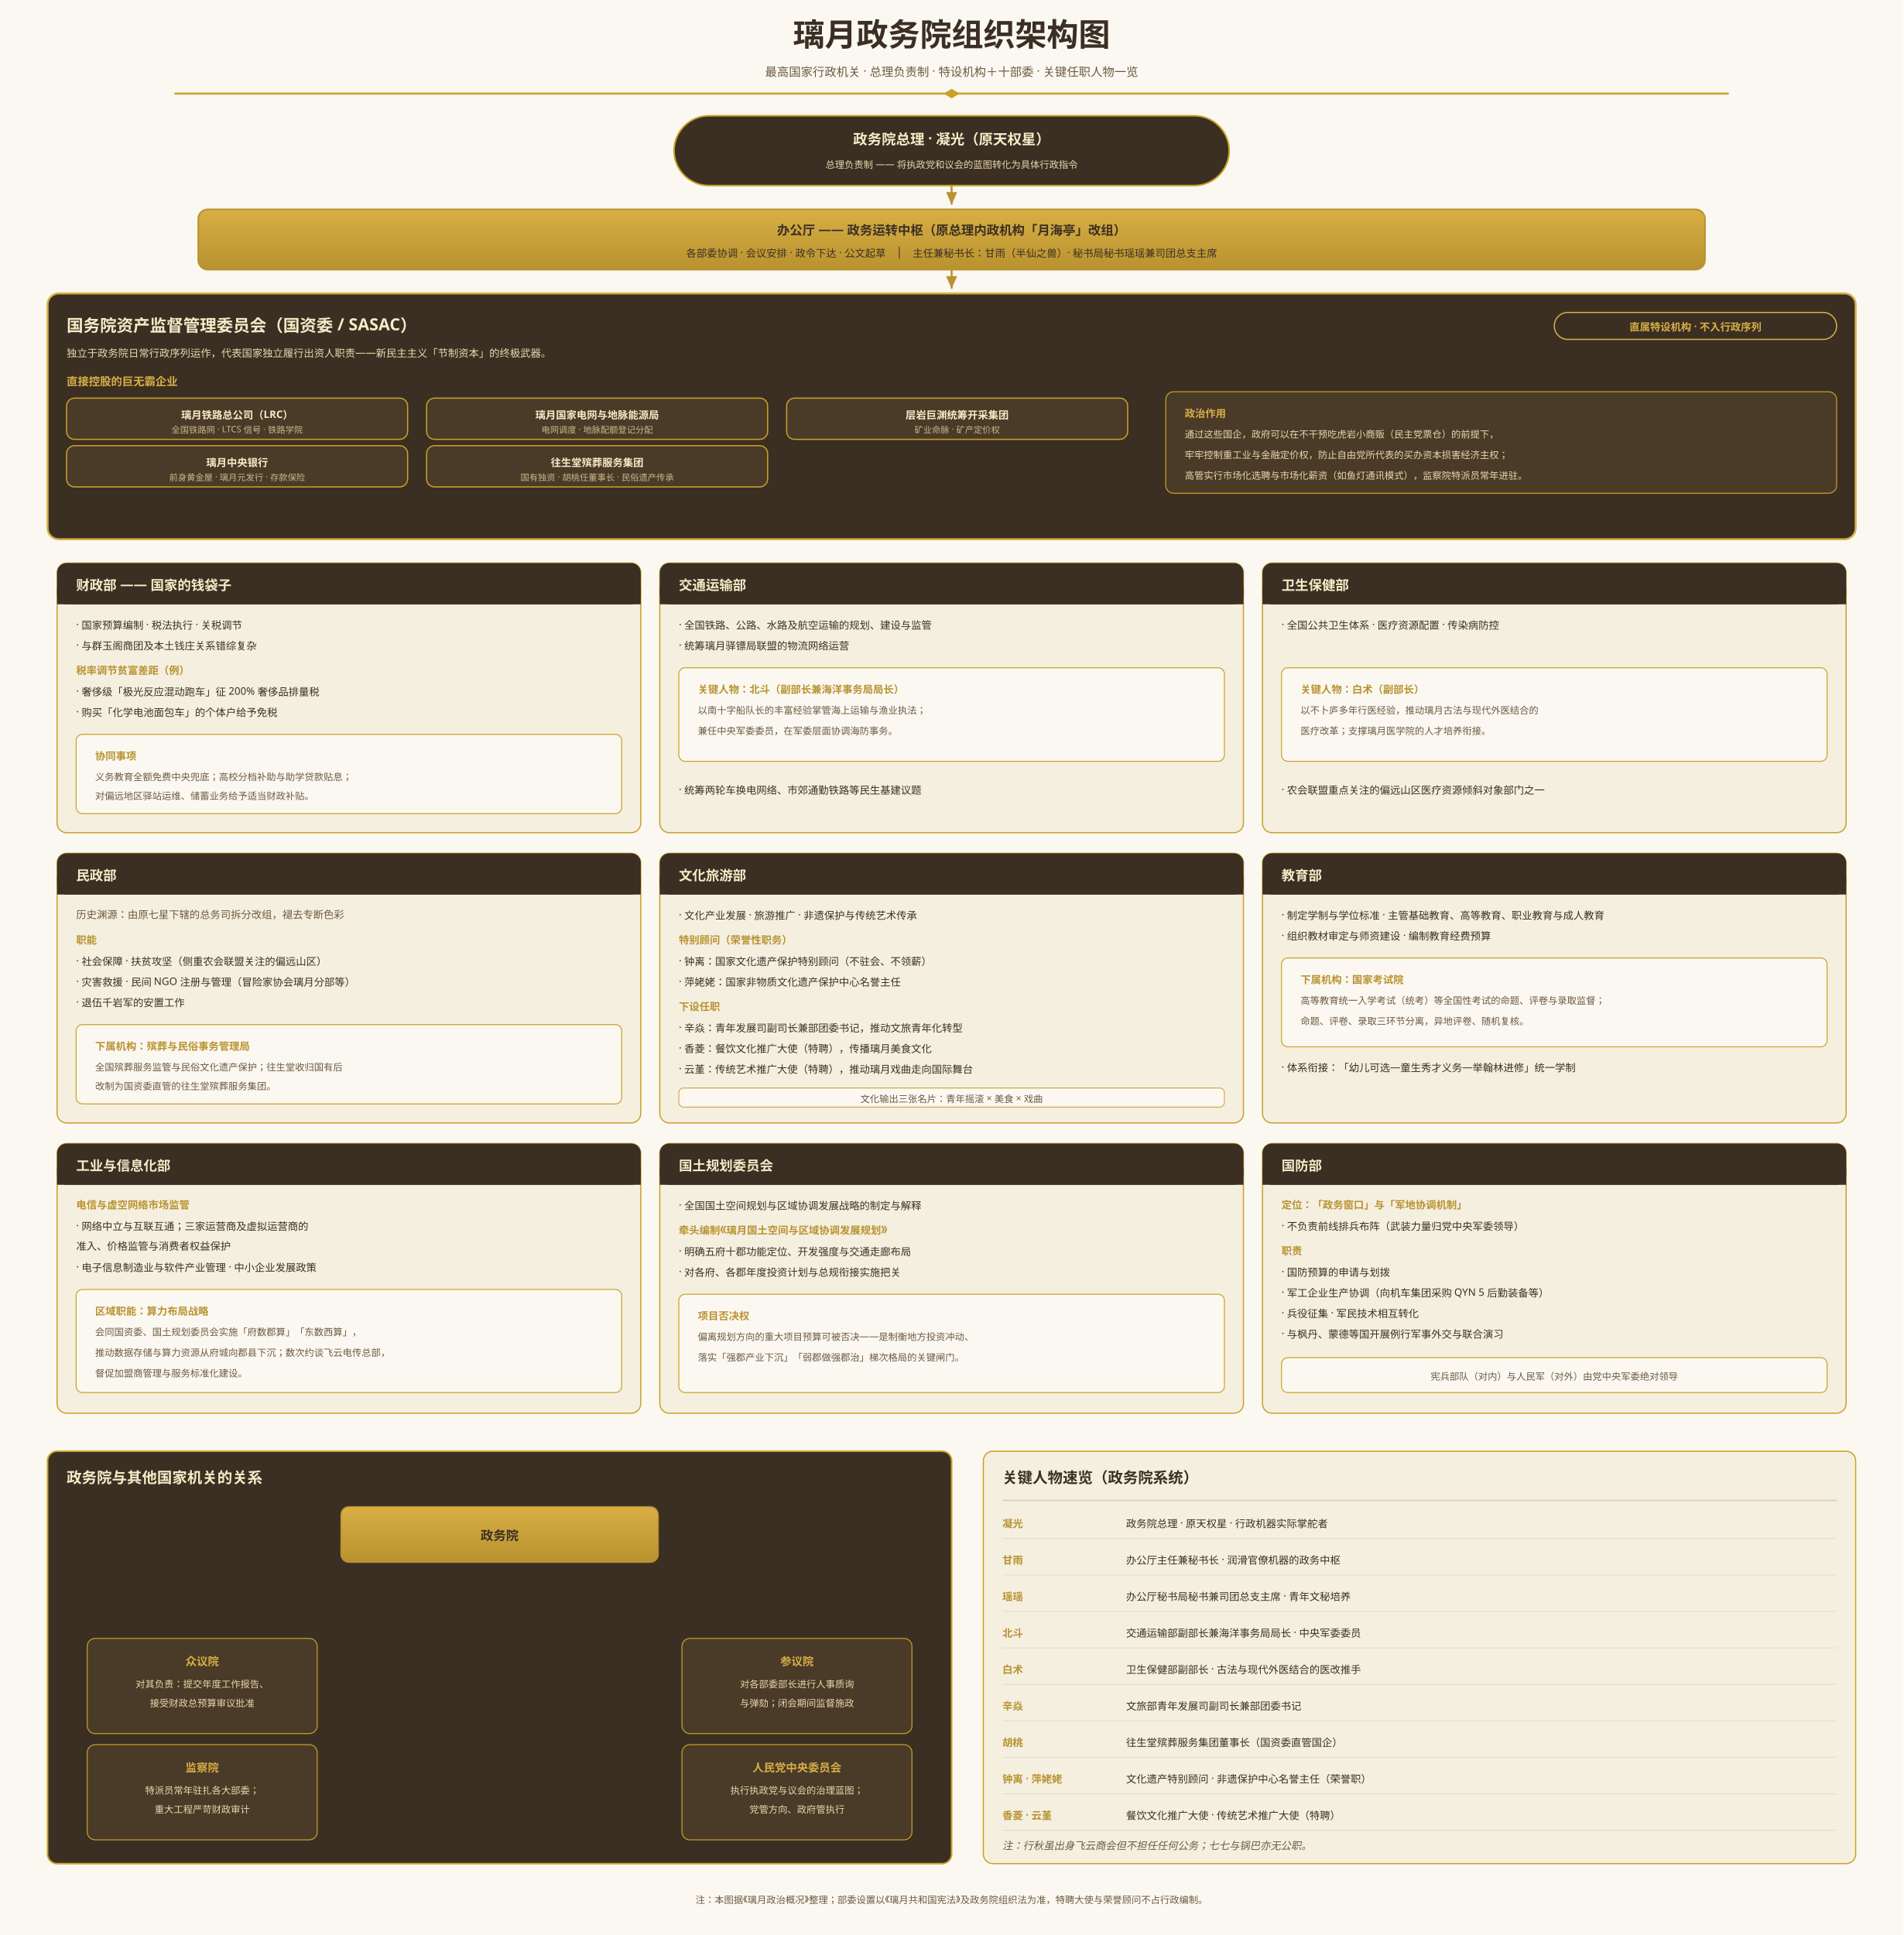
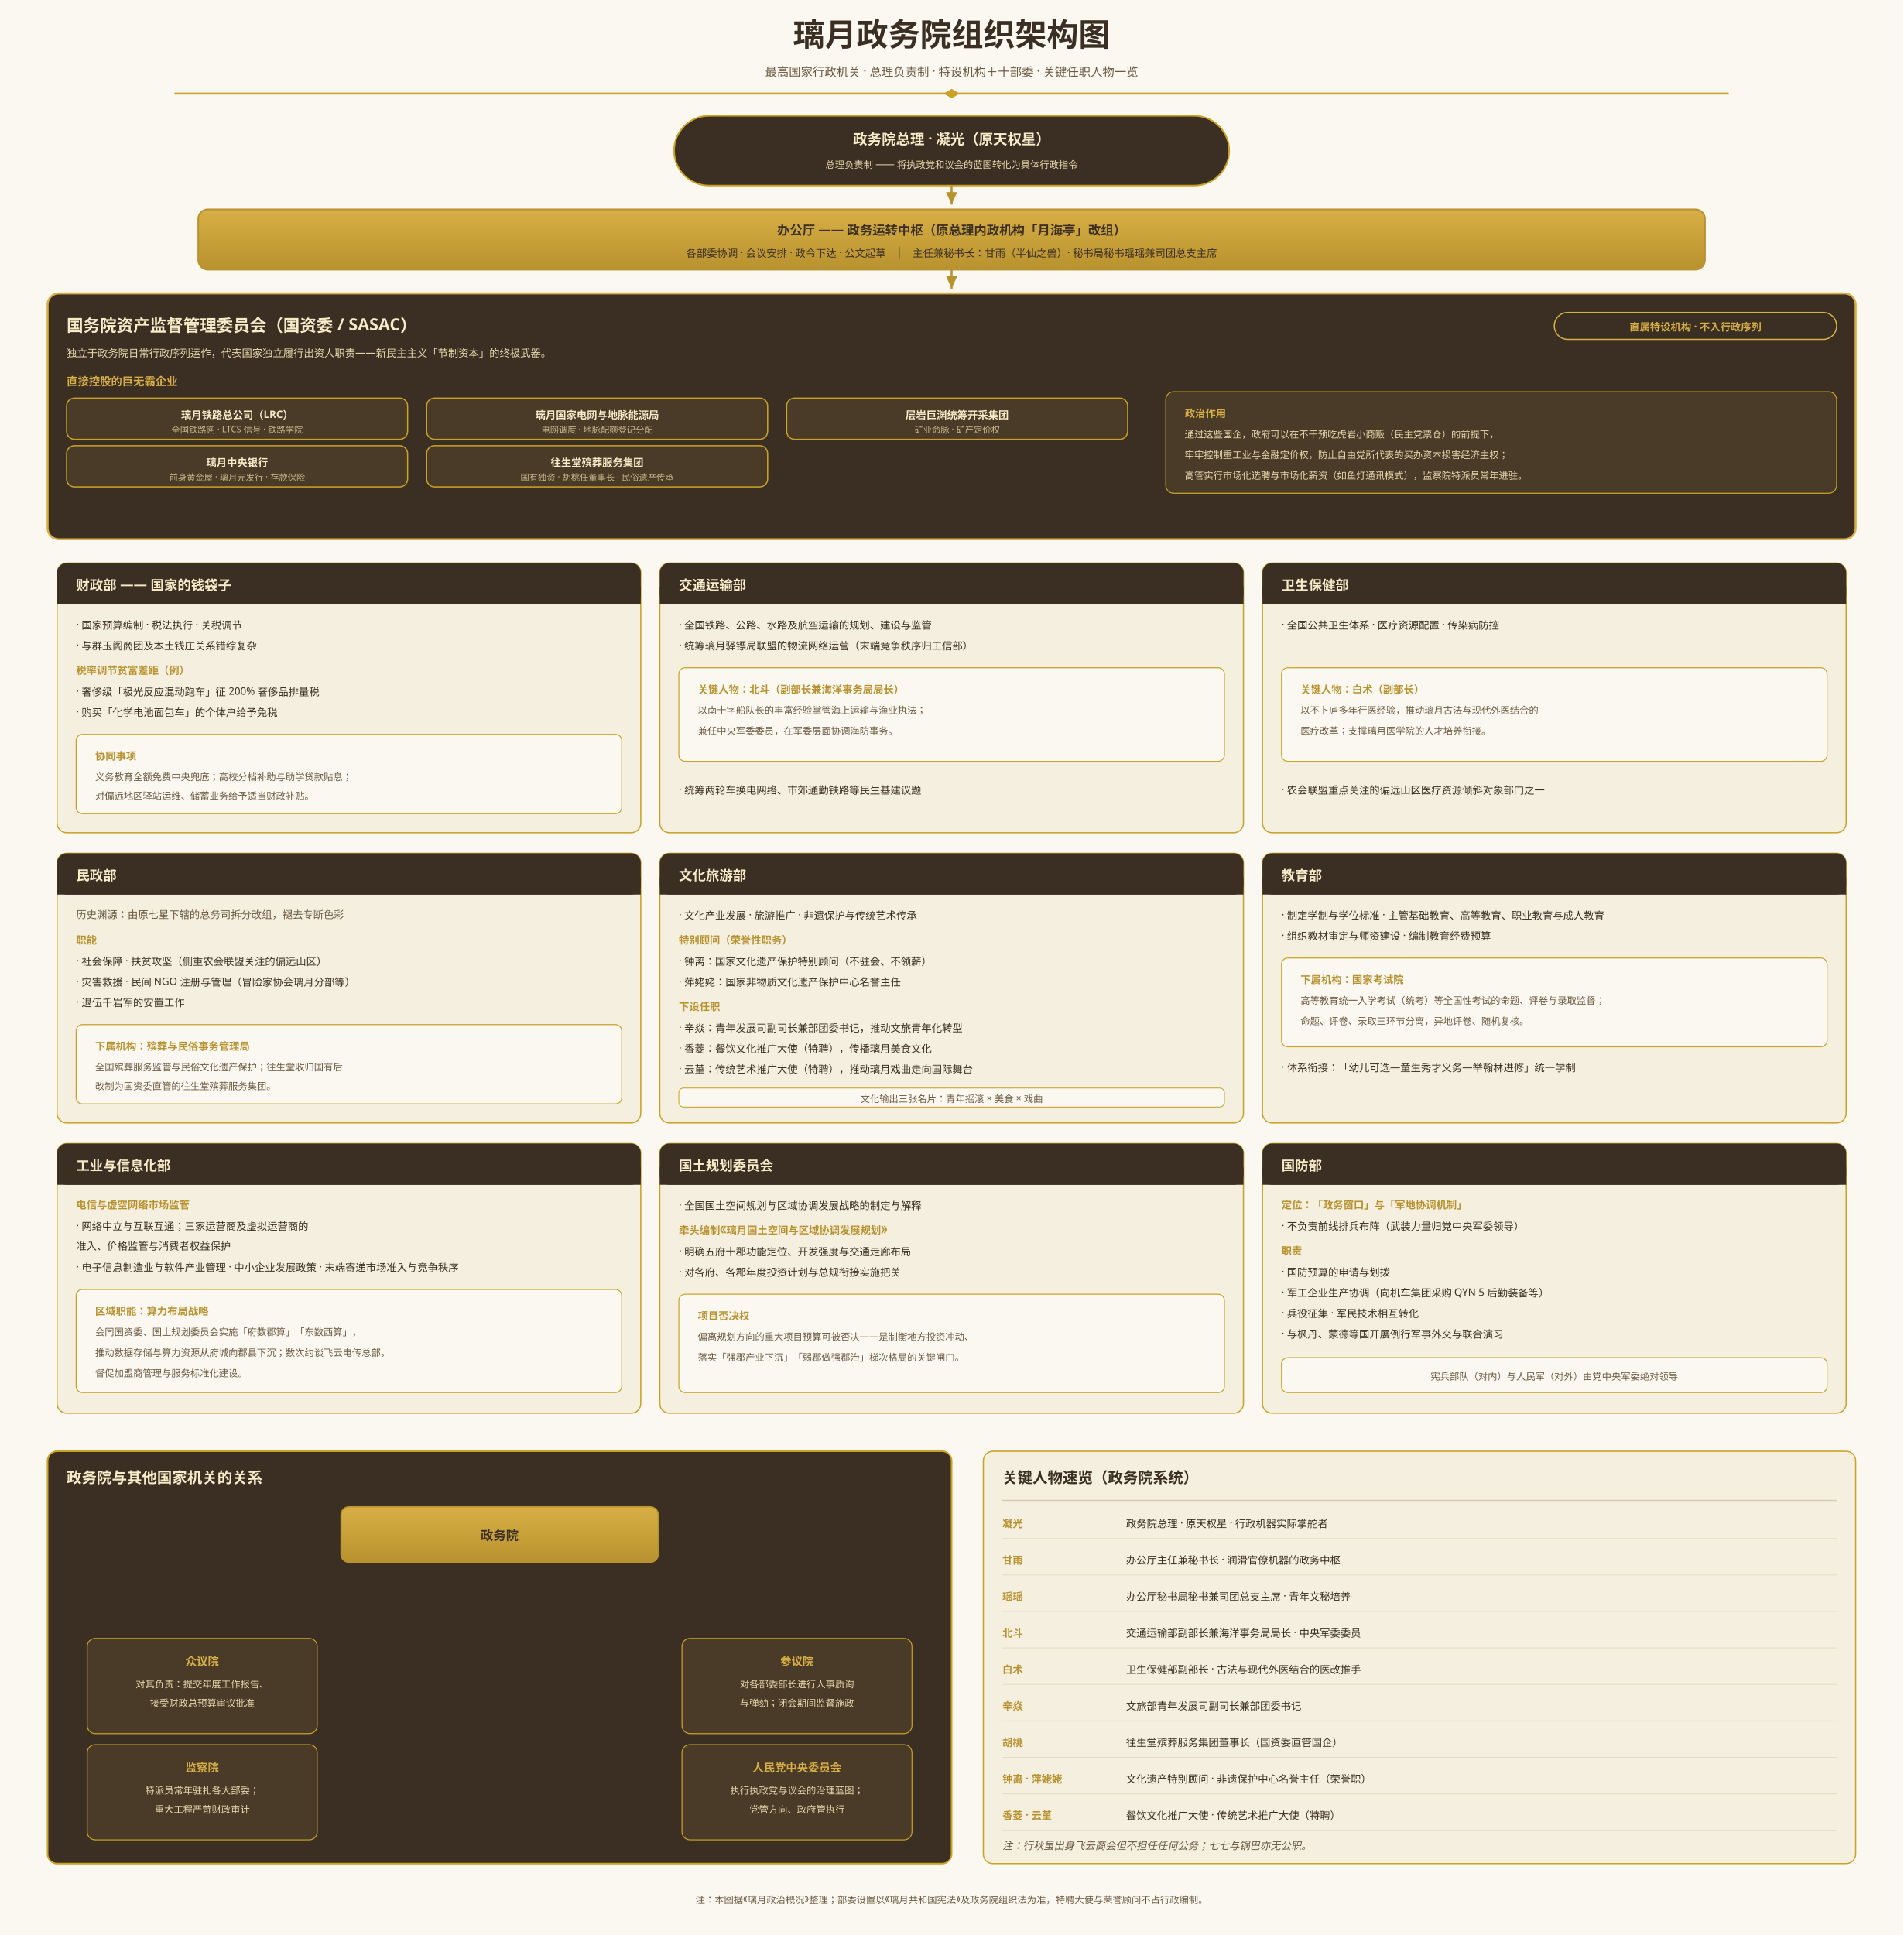
<svg xmlns="http://www.w3.org/2000/svg" viewBox="0 0 2400 2440" font-family="'Microsoft YaHei','PingFang SC','Noto Sans SC',sans-serif">
  <defs>
    <linearGradient id="goldTop" x1="0" y1="0" x2="0" y2="1">
      <stop offset="0" stop-color="#D8AF45" />
      <stop offset="1" stop-color="#B8922F" />
    </linearGradient>
    <marker id="arrow" viewBox="0 0 10 10" refX="9" refY="5" markerWidth="7" markerHeight="7" orient="auto-start-reverse">
      <path d="M 0 1 L 9 5 L 0 9 Z" fill="#B8922F" />
    </marker>
    <marker id="arrowGray" viewBox="0 0 10 10" refX="9" refY="5" markerWidth="7" markerHeight="7" orient="auto-start-reverse">
      <path d="M 0 1 L 9 5 L 0 9 Z" fill="#9C948A" />
    </marker>
  </defs>
  <rect width="2400" height="2440" fill="#FBF8F2" />
  <text x="1200" y="58" text-anchor="middle" font-size="40" font-weight="700" fill="#3B2F23">璃月政务院组织架构图</text>
  <text x="1200" y="96" text-anchor="middle" font-size="15" fill="#6B5A40">最高国家行政机关 · 总理负责制 · 特设机构＋十部委 · 关键任职人物一览</text>
  <line x1="220" y1="118" x2="2180" y2="118" stroke="#C9A227" stroke-width="2.5" />
  <polygon points="1200,112 1210,118 1200,124 1190,118" fill="#C9A227" />
  <rect x="850" y="146" width="700" height="88" rx="44" fill="#3B2F23" stroke="#C9A227" stroke-width="2" />
  <text x="1200" y="182" text-anchor="middle" font-size="18" font-weight="700" fill="#F7EBC8">政务院总理 · 凝光（原天权星）</text>
  <text x="1200" y="212" text-anchor="middle" font-size="12" fill="#E8D8AC">总理负责制 —— 将执政党和议会的蓝图转化为具体行政指令</text>
  <path d="M 1200 234 V 258" stroke="#B8922F" stroke-width="2.5" marker-end="url(#arrow)" />
  <rect x="250" y="264" width="1900" height="76" rx="12" fill="url(#goldTop)" stroke="#B8922F" stroke-width="2" />
  <text x="1200" y="296" text-anchor="middle" font-size="16" font-weight="700" fill="#3B2F23">办公厅 —— 政务运转中枢（原总理内政机构「月海亭」改组）</text>
  <text x="1200" y="324" text-anchor="middle" font-size="13" fill="#3B2F23">各部委协调 · 会议安排 · 政令下达 · 公文起草　│　主任兼秘书长：甘雨（半仙之兽）· 秘书局秘书瑶瑶兼司团总支主席</text>
  <path d="M 1200 340 V 364" stroke="#B8922F" stroke-width="2.5" marker-end="url(#arrow)" />
  <g>
    <rect x="60" y="370" width="2280" height="310" rx="14" fill="#3B2F23" stroke="#D8AF45" stroke-width="2.5" />
    <rect x="1960" y="394" width="356" height="34" rx="17" fill="none" stroke="#D8AF45" stroke-width="1.5" />
    <text x="2138" y="417" text-anchor="middle" font-size="13" font-weight="700" fill="#D8AF45">直属特设机构 · 不入行政序列</text>
    <text x="84" y="418" font-size="21" font-weight="700" fill="#F7EBC8">国务院资产监督管理委员会（国资委 / SASAC）</text>
    <text x="84" y="450" font-size="13" fill="#E8D8AC">独立于政务院日常行政序列运作，代表国家独立履行出资人职责——新民主主义「节制资本」的终极武器。</text>
    <text x="84" y="486" font-size="14" font-weight="700" fill="#D8AF45">直接控股的巨无霸企业</text>
    <g font-size="13">
      <rect x="84" y="502" width="430" height="52" rx="10" fill="#4A3A28" stroke="#C9A227" stroke-width="1.5" />
      <text x="299" y="528" text-anchor="middle" font-weight="700" fill="#F7EBC8">璃月铁路总公司（LRC）</text>
      <text x="299" y="546" text-anchor="middle" font-size="11" fill="#C9B98A">全国铁路网 · LTCS 信号 · 铁路学院</text>
      <rect x="538" y="502" width="430" height="52" rx="10" fill="#4A3A28" stroke="#C9A227" stroke-width="1.5" />
      <text x="753" y="528" text-anchor="middle" font-weight="700" fill="#F7EBC8">璃月国家电网与地脉能源局</text>
      <text x="753" y="546" text-anchor="middle" font-size="11" fill="#C9B98A">电网调度 · 地脉配额登记分配</text>
      <rect x="992" y="502" width="430" height="52" rx="10" fill="#4A3A28" stroke="#C9A227" stroke-width="1.5" />
      <text x="1207" y="528" text-anchor="middle" font-weight="700" fill="#F7EBC8">层岩巨渊统筹开采集团</text>
      <text x="1207" y="546" text-anchor="middle" font-size="11" fill="#C9B98A">矿业命脉 · 矿产定价权</text>
      <rect x="84" y="562" width="430" height="52" rx="10" fill="#4A3A28" stroke="#C9A227" stroke-width="1.5" />
      <text x="299" y="588" text-anchor="middle" font-weight="700" fill="#F7EBC8">璃月中央银行</text>
      <text x="299" y="606" text-anchor="middle" font-size="11" fill="#C9B98A">前身黄金屋 · 璃月元发行 · 存款保险</text>
      <rect x="538" y="562" width="430" height="52" rx="10" fill="#4A3A28" stroke="#C9A227" stroke-width="1.5" />
      <text x="753" y="588" text-anchor="middle" font-weight="700" fill="#F7EBC8">往生堂殡葬服务集团</text>
      <text x="753" y="606" text-anchor="middle" font-size="11" fill="#C9B98A">国有独资 · 胡桃任董事长 · 民俗遗产传承</text>
    </g>
    <rect x="1470" y="494" width="846" height="128" rx="10" fill="#4A3A28" stroke="#C9A227" stroke-width="1.2" />
    <text x="1494" y="526" font-size="13" font-weight="700" fill="#D8AF45">政治作用</text>
    <text x="1494" y="552" font-size="12" fill="#E8D8AC">通过这些国企，政府可以在不干预吃虎岩小商贩（民主党票仓）的前提下，</text>
    <text x="1494" y="578" font-size="12" fill="#E8D8AC">牢牢控制重工业与金融定价权，防止自由党所代表的买办资本损害经济主权；</text>
    <text x="1494" y="604" font-size="12" fill="#E8D8AC">高管实行市场化选聘与市场化薪资（如鱼灯通讯模式），监察院特派员常年进驻。</text>
  </g>
  <g>
    <rect x="72" y="710" width="736" height="340" rx="12" fill="#F5EFE0" stroke="#C9A227" stroke-width="1.5" />
    <rect x="72" y="710" width="736" height="52" rx="12" fill="#3B2F23" />
    <rect x="72" y="740" width="736" height="22" fill="#3B2F23" />
    <text x="96" y="744" font-size="17" font-weight="700" fill="#F7EBC8">财政部 —— 国家的钱袋子</text>
    <text x="96" y="792" font-size="13" fill="#3B2F23">· 国家预算编制 · 税法执行 · 关税调节</text>
    <text x="96" y="818" font-size="13" fill="#3B2F23">· 与群玉阁商团及本土钱庄关系错综复杂</text>
    <text x="96" y="850" font-size="13" font-weight="700" fill="#B8922F">税率调节贫富差距（例）</text>
    <text x="96" y="876" font-size="13" fill="#3B2F23">· 奢侈级「极光反应混动跑车」征 200% 奢侈品排量税</text>
    <text x="96" y="902" font-size="13" fill="#3B2F23">· 购买「化学电池面包车」的个体户给予免税</text>
    <rect x="96" y="926" width="688" height="100" rx="8" fill="#FBF8F2" stroke="#C9A227" stroke-width="1.2" />
    <text x="120" y="958" font-size="13" font-weight="700" fill="#B8922F">协同事项</text>
    <text x="120" y="984" font-size="12" fill="#6B5A40">义务教育全额免费中央兜底；高校分档补助与助学贷款贴息；</text>
    <text x="120" y="1008" font-size="12" fill="#6B5A40">对偏远地区驿站运维、储蓄业务给予适当财政补贴。</text>
  </g>
  <g>
    <rect x="832" y="710" width="736" height="340" rx="12" fill="#F5EFE0" stroke="#C9A227" stroke-width="1.5" />
    <rect x="832" y="710" width="736" height="52" rx="12" fill="#3B2F23" />
    <rect x="832" y="740" width="736" height="22" fill="#3B2F23" />
    <text x="856" y="744" font-size="17" font-weight="700" fill="#F7EBC8">交通运输部</text>
    <text x="856" y="792" font-size="13" fill="#3B2F23">· 全国铁路、公路、水路及航空运输的规划、建设与监管</text>
-     <text x="856" y="818" font-size="13" fill="#3B2F23">· 统筹璃月驿镖局联盟的物流网络运营</text>
+     <text x="856" y="818" font-size="13" fill="#3B2F23">· 统筹璃月驿镖局联盟的物流网络运营（末端竞争秩序归工信部）</text>
    <rect x="856" y="842" width="688" height="118" rx="8" fill="#FBF8F2" stroke="#C9A227" stroke-width="1.2" />
    <text x="880" y="874" font-size="13" font-weight="700" fill="#B8922F">关键人物：北斗（副部长兼海洋事务局局长）</text>
    <text x="880" y="900" font-size="12" fill="#6B5A40">以南十字船队长的丰富经验掌管海上运输与渔业执法；</text>
    <text x="880" y="926" font-size="12" fill="#6B5A40">兼任中央军委委员，在军委层面协调海防事务。</text>
    <text x="856" y="1000" font-size="13" fill="#3B2F23">· 统筹两轮车换电网络、市郊通勤铁路等民生基建议题</text>
  </g>
  <g>
    <rect x="1592" y="710" width="736" height="340" rx="12" fill="#F5EFE0" stroke="#C9A227" stroke-width="1.5" />
    <rect x="1592" y="710" width="736" height="52" rx="12" fill="#3B2F23" />
    <rect x="1592" y="740" width="736" height="22" fill="#3B2F23" />
    <text x="1616" y="744" font-size="17" font-weight="700" fill="#F7EBC8">卫生保健部</text>
    <text x="1616" y="792" font-size="13" fill="#3B2F23">· 全国公共卫生体系 · 医疗资源配置 · 传染病防控</text>
    <rect x="1616" y="842" width="688" height="118" rx="8" fill="#FBF8F2" stroke="#C9A227" stroke-width="1.2" />
    <text x="1640" y="874" font-size="13" font-weight="700" fill="#B8922F">关键人物：白术（副部长）</text>
    <text x="1640" y="900" font-size="12" fill="#6B5A40">以不卜庐多年行医经验，推动璃月古法与现代外医结合的</text>
    <text x="1640" y="926" font-size="12" fill="#6B5A40">医疗改革；支撑璃月医学院的人才培养衔接。</text>
    <text x="1616" y="1000" font-size="13" fill="#3B2F23">· 农会联盟重点关注的偏远山区医疗资源倾斜对象部门之一</text>
  </g>
  <g>
    <rect x="72" y="1076" width="736" height="340" rx="12" fill="#F5EFE0" stroke="#C9A227" stroke-width="1.5" />
    <rect x="72" y="1076" width="736" height="52" rx="12" fill="#3B2F23" />
    <rect x="72" y="1106" width="736" height="22" fill="#3B2F23" />
    <text x="96" y="1110" font-size="17" font-weight="700" fill="#F7EBC8">民政部</text>
    <text x="96" y="1158" font-size="13" fill="#6B5A40">历史渊源：由原七星下辖的总务司拆分改组，褪去专断色彩</text>
    <text x="96" y="1190" font-size="13" font-weight="700" fill="#B8922F">职能</text>
    <text x="96" y="1216" font-size="13" fill="#3B2F23">· 社会保障 · 扶贫攻坚（侧重农会联盟关注的偏远山区）</text>
    <text x="96" y="1242" font-size="13" fill="#3B2F23">· 灾害救援 · 民间 NGO 注册与管理（冒险家协会璃月分部等）</text>
    <text x="96" y="1268" font-size="13" fill="#3B2F23">· 退伍千岩军的安置工作</text>
    <rect x="96" y="1292" width="688" height="100" rx="8" fill="#FBF8F2" stroke="#C9A227" stroke-width="1.2" />
    <text x="120" y="1324" font-size="13" font-weight="700" fill="#B8922F">下属机构：殡葬与民俗事务管理局</text>
    <text x="120" y="1350" font-size="12" fill="#6B5A40">全国殡葬服务监管与民俗文化遗产保护；往生堂收归国有后</text>
    <text x="120" y="1374" font-size="12" fill="#6B5A40">改制为国资委直管的往生堂殡葬服务集团。</text>
  </g>
  <g>
    <rect x="832" y="1076" width="736" height="340" rx="12" fill="#F5EFE0" stroke="#C9A227" stroke-width="1.5" />
    <rect x="832" y="1076" width="736" height="52" rx="12" fill="#3B2F23" />
    <rect x="832" y="1106" width="736" height="22" fill="#3B2F23" />
    <text x="856" y="1110" font-size="17" font-weight="700" fill="#F7EBC8">文化旅游部</text>
    <text x="856" y="1158" font-size="13" fill="#3B2F23">· 文化产业发展 · 旅游推广 · 非遗保护与传统艺术传承</text>
    <text x="856" y="1190" font-size="13" font-weight="700" fill="#B8922F">特别顾问（荣誉性职务）</text>
    <text x="856" y="1216" font-size="13" fill="#3B2F23">· 钟离：国家文化遗产保护特别顾问（不驻会、不领薪）</text>
    <text x="856" y="1242" font-size="13" fill="#3B2F23">· 萍姥姥：国家非物质文化遗产保护中心名誉主任</text>
    <text x="856" y="1274" font-size="13" font-weight="700" fill="#B8922F">下设任职</text>
    <text x="856" y="1300" font-size="13" fill="#3B2F23">· 辛焱：青年发展司副司长兼部团委书记，推动文旅青年化转型</text>
    <text x="856" y="1326" font-size="13" fill="#3B2F23">· 香菱：餐饮文化推广大使（特聘），传播璃月美食文化</text>
    <text x="856" y="1352" font-size="13" fill="#3B2F23">· 云堇：传统艺术推广大使（特聘），推动璃月戏曲走向国际舞台</text>
    <rect x="856" y="1372" width="688" height="24" rx="6" fill="#FBF8F2" stroke="#C9A227" stroke-width="1" />
    <text x="1200" y="1390" text-anchor="middle" font-size="12" fill="#6B5A40">文化输出三张名片：青年摇滚 × 美食 × 戏曲</text>
  </g>
  <g>
    <rect x="1592" y="1076" width="736" height="340" rx="12" fill="#F5EFE0" stroke="#C9A227" stroke-width="1.5" />
    <rect x="1592" y="1076" width="736" height="52" rx="12" fill="#3B2F23" />
    <rect x="1592" y="1106" width="736" height="22" fill="#3B2F23" />
    <text x="1616" y="1110" font-size="17" font-weight="700" fill="#F7EBC8">教育部</text>
    <text x="1616" y="1158" font-size="13" fill="#3B2F23">· 制定学制与学位标准 · 主管基础教育、高等教育、职业教育与成人教育</text>
    <text x="1616" y="1184" font-size="13" fill="#3B2F23">· 组织教材审定与师资建设 · 编制教育经费预算</text>
    <rect x="1616" y="1208" width="688" height="112" rx="8" fill="#FBF8F2" stroke="#C9A227" stroke-width="1.2" />
    <text x="1640" y="1240" font-size="13" font-weight="700" fill="#B8922F">下属机构：国家考试院</text>
    <text x="1640" y="1266" font-size="12" fill="#6B5A40">高等教育统一入学考试（统考）等全国性考试的命题、评卷与录取监督；</text>
    <text x="1640" y="1292" font-size="12" fill="#6B5A40">命题、评卷、录取三环节分离，异地评卷、随机复核。</text>
    <text x="1616" y="1350" font-size="13" fill="#3B2F23">· 体系衔接：「幼儿可选—童生秀才义务—举翰林进修」统一学制</text>
  </g>
  <g>
    <rect x="72" y="1442" width="736" height="340" rx="12" fill="#F5EFE0" stroke="#C9A227" stroke-width="1.5" />
    <rect x="72" y="1442" width="736" height="52" rx="12" fill="#3B2F23" />
    <rect x="72" y="1472" width="736" height="22" fill="#3B2F23" />
    <text x="96" y="1476" font-size="17" font-weight="700" fill="#F7EBC8">工业与信息化部</text>
    <text x="96" y="1524" font-size="13" font-weight="700" fill="#B8922F">电信与虚空网络市场监管</text>
    <text x="96" y="1550" font-size="13" fill="#3B2F23">· 网络中立与互联互通；三家运营商及虚拟运营商的</text>
    <text x="96" y="1576" font-size="13" fill="#3B2F23">　准入、价格监管与消费者权益保护</text>
-     <text x="96" y="1602" font-size="13" fill="#3B2F23">· 电子信息制造业与软件产业管理 · 中小企业发展政策</text>
+     <text x="96" y="1602" font-size="13" fill="#3B2F23">· 电子信息制造业与软件产业管理 · 中小企业发展政策 · 末端寄递市场准入与竞争秩序</text>
    <rect x="96" y="1626" width="688" height="130" rx="8" fill="#FBF8F2" stroke="#C9A227" stroke-width="1.2" />
    <text x="120" y="1658" font-size="13" font-weight="700" fill="#B8922F">区域职能：算力布局战略</text>
    <text x="120" y="1684" font-size="12" fill="#6B5A40">会同国资委、国土规划委员会实施「府数郡算」「东数西算」，</text>
    <text x="120" y="1710" font-size="12" fill="#6B5A40">推动数据存储与算力资源从府城向郡县下沉；数次约谈飞云电传总部，</text>
    <text x="120" y="1736" font-size="12" fill="#6B5A40">督促加盟商管理与服务标准化建设。</text>
  </g>
  <g>
    <rect x="832" y="1442" width="736" height="340" rx="12" fill="#F5EFE0" stroke="#C9A227" stroke-width="1.5" />
    <rect x="832" y="1442" width="736" height="52" rx="12" fill="#3B2F23" />
    <rect x="832" y="1472" width="736" height="22" fill="#3B2F23" />
    <text x="856" y="1476" font-size="17" font-weight="700" fill="#F7EBC8">国土规划委员会</text>
    <text x="856" y="1524" font-size="13" fill="#3B2F23">· 全国国土空间规划与区域协调发展战略的制定与解释</text>
    <text x="856" y="1556" font-size="13" font-weight="700" fill="#B8922F">牵头编制《璃月国土空间与区域协调发展规划》</text>
    <text x="856" y="1582" font-size="13" fill="#3B2F23">· 明确五府十郡功能定位、开发强度与交通走廊布局</text>
    <text x="856" y="1608" font-size="13" fill="#3B2F23">· 对各府、各郡年度投资计划与总规衔接实施把关</text>
    <rect x="856" y="1632" width="688" height="124" rx="8" fill="#FBF8F2" stroke="#C9A227" stroke-width="1.2" />
    <text x="880" y="1664" font-size="13" font-weight="700" fill="#B8922F">项目否决权</text>
    <text x="880" y="1690" font-size="12" fill="#6B5A40">偏离规划方向的重大项目预算可被否决——是制衡地方投资冲动、</text>
    <text x="880" y="1716" font-size="12" fill="#6B5A40">落实「强郡产业下沉」「弱郡做强郡治」梯次格局的关键闸门。</text>
  </g>
  <g>
    <rect x="1592" y="1442" width="736" height="340" rx="12" fill="#F5EFE0" stroke="#C9A227" stroke-width="1.5" />
    <rect x="1592" y="1442" width="736" height="52" rx="12" fill="#3B2F23" />
    <rect x="1592" y="1472" width="736" height="22" fill="#3B2F23" />
    <text x="1616" y="1476" font-size="17" font-weight="700" fill="#F7EBC8">国防部</text>
    <text x="1616" y="1524" font-size="13" font-weight="700" fill="#B8922F">定位：「政务窗口」与「军地协调机制」</text>
    <text x="1616" y="1550" font-size="13" fill="#3B2F23">· 不负责前线排兵布阵（武装力量归党中央军委领导）</text>
    <text x="1616" y="1582" font-size="13" font-weight="700" fill="#B8922F">职责</text>
    <text x="1616" y="1608" font-size="13" fill="#3B2F23">· 国防预算的申请与划拨</text>
    <text x="1616" y="1634" font-size="13" fill="#3B2F23">· 军工企业生产协调（向机车集团采购 QYN 5 后勤装备等）</text>
    <text x="1616" y="1660" font-size="13" fill="#3B2F23">· 兵役征集 · 军民技术相互转化</text>
    <text x="1616" y="1686" font-size="13" fill="#3B2F23">· 与枫丹、蒙德等国开展例行军事外交与联合演习</text>
    <rect x="1616" y="1712" width="688" height="44" rx="8" fill="#FBF8F2" stroke="#C9A227" stroke-width="1.2" />
    <text x="1960" y="1740" text-anchor="middle" font-size="12" fill="#6B5A40">宪兵部队（对内）与人民军（对外）由党中央军委绝对领导</text>
  </g>
  <g>
    <rect x="60" y="1830" width="1140" height="520" rx="12" fill="#3B2F23" stroke="#C9A227" stroke-width="2" />
    <text x="84" y="1870" font-size="19" font-weight="700" fill="#F7EBC8">政务院与其他国家机关的关系</text>
    <rect x="430" y="1900" width="400" height="70" rx="10" fill="url(#goldTop)" stroke="#B8922F" stroke-width="1.5" />
    <text x="630" y="1942" text-anchor="middle" font-size="16" font-weight="700" fill="#3B2F23">政务院</text>
    <rect x="110" y="2066" width="290" height="120" rx="10" fill="#4A3A28" stroke="#C9A227" stroke-width="1.2" />
    <text x="255" y="2100" text-anchor="middle" font-size="14" font-weight="700" fill="#D8AF45">众议院</text>
    <text x="255" y="2128" text-anchor="middle" font-size="12" fill="#E8D8AC">对其负责：提交年度工作报告、</text>
    <text x="255" y="2152" text-anchor="middle" font-size="12" fill="#E8D8AC">接受财政总预算审议批准</text>
    <rect x="860" y="2066" width="290" height="120" rx="10" fill="#4A3A28" stroke="#C9A227" stroke-width="1.2" />
    <text x="1005" y="2100" text-anchor="middle" font-size="14" font-weight="700" fill="#D8AF45">参议院</text>
    <text x="1005" y="2128" text-anchor="middle" font-size="12" fill="#E8D8AC">对各部委部长进行人事质询</text>
    <text x="1005" y="2152" text-anchor="middle" font-size="12" fill="#E8D8AC">与弹劾；闭会期间监督施政</text>
    <rect x="110" y="2200" width="290" height="120" rx="10" fill="#4A3A28" stroke="#C9A227" stroke-width="1.2" />
    <text x="255" y="2234" text-anchor="middle" font-size="14" font-weight="700" fill="#D8AF45">监察院</text>
    <text x="255" y="2262" text-anchor="middle" font-size="12" fill="#E8D8AC">特派员常年驻扎各大部委；</text>
    <text x="255" y="2286" text-anchor="middle" font-size="12" fill="#E8D8AC">重大工程严苛财政审计</text>
    <rect x="860" y="2200" width="290" height="120" rx="10" fill="#4A3A28" stroke="#C9A227" stroke-width="1.2" />
    <text x="1005" y="2234" text-anchor="middle" font-size="14" font-weight="700" fill="#D8AF45">人民党中央委员会</text>
    <text x="1005" y="2262" text-anchor="middle" font-size="12" fill="#E8D8AC">执行执政党与议会的治理蓝图；</text>
    <text x="1005" y="2286" text-anchor="middle" font-size="12" fill="#E8D8AC">党管方向、政府管执行</text>
  </g>
  <g>
    <rect x="1240" y="1830" width="1100" height="520" rx="12" fill="#F5EFE0" stroke="#C9A227" stroke-width="1.5" />
    <text x="1264" y="1870" font-size="19" font-weight="700" fill="#3B2F23">关键人物速览（政务院系统）</text>
    <line x1="1264" y1="1892" x2="2316" y2="1892" stroke="#D8CCAE" stroke-width="1.5" />
    <g font-size="13">
      <text x="1264" y="1926" font-weight="700" fill="#B8922F">凝光</text>
      <text x="1420" y="1926" fill="#3B2F23">政务院总理 · 原天权星 · 行政机器实际掌舵者</text>
      <line x1="1264" y1="1940" x2="2316" y2="1940" stroke="#E4DCC8" stroke-width="1" />
      <text x="1264" y="1972" font-weight="700" fill="#B8922F">甘雨</text>
      <text x="1420" y="1972" fill="#3B2F23">办公厅主任兼秘书长 · 润滑官僚机器的政务中枢</text>
      <line x1="1264" y1="1986" x2="2316" y2="1986" stroke="#E4DCC8" stroke-width="1" />
      <text x="1264" y="2018" font-weight="700" fill="#B8922F">瑶瑶</text>
      <text x="1420" y="2018" fill="#3B2F23">办公厅秘书局秘书兼司团总支主席 · 青年文秘培养</text>
      <line x1="1264" y1="2032" x2="2316" y2="2032" stroke="#E4DCC8" stroke-width="1" />
      <text x="1264" y="2064" font-weight="700" fill="#B8922F">北斗</text>
      <text x="1420" y="2064" fill="#3B2F23">交通运输部副部长兼海洋事务局局长 · 中央军委委员</text>
      <line x1="1264" y1="2078" x2="2316" y2="2078" stroke="#E4DCC8" stroke-width="1" />
      <text x="1264" y="2110" font-weight="700" fill="#B8922F">白术</text>
      <text x="1420" y="2110" fill="#3B2F23">卫生保健部副部长 · 古法与现代外医结合的医改推手</text>
      <line x1="1264" y1="2124" x2="2316" y2="2124" stroke="#E4DCC8" stroke-width="1" />
      <text x="1264" y="2156" font-weight="700" fill="#B8922F">辛焱</text>
      <text x="1420" y="2156" fill="#3B2F23">文旅部青年发展司副司长兼部团委书记</text>
      <line x1="1264" y1="2170" x2="2316" y2="2170" stroke="#E4DCC8" stroke-width="1" />
      <text x="1264" y="2202" font-weight="700" fill="#B8922F">胡桃</text>
      <text x="1420" y="2202" fill="#3B2F23">往生堂殡葬服务集团董事长（国资委直管国企）</text>
      <line x1="1264" y1="2216" x2="2316" y2="2216" stroke="#E4DCC8" stroke-width="1" />
      <text x="1264" y="2248" font-weight="700" fill="#B8922F">钟离 · 萍姥姥</text>
      <text x="1420" y="2248" fill="#3B2F23">文化遗产特别顾问 · 非遗保护中心名誉主任（荣誉职）</text>
      <line x1="1264" y1="2262" x2="2316" y2="2262" stroke="#E4DCC8" stroke-width="1" />
      <text x="1264" y="2294" font-weight="700" fill="#B8922F">香菱 · 云堇</text>
      <text x="1420" y="2294" fill="#3B2F23">餐饮文化推广大使 · 传统艺术推广大使（特聘）</text>
      <line x1="1264" y1="2308" x2="2316" y2="2308" stroke="#E4DCC8" stroke-width="1" />
      <text x="1264" y="2332" font-style="italic" fill="#6B5A40">注：行秋虽出身飞云商会但不担任任何公务；七七与锅巴亦无公职。</text>
    </g>
  </g>
  <text x="1200" y="2400" text-anchor="middle" font-size="12" fill="#6B5A40">注：本图据《璃月政治概况》整理；部委设置以《璃月共和国宪法》及政务院组织法为准，特聘大使与荣誉顾问不占行政编制。</text>
</svg>
